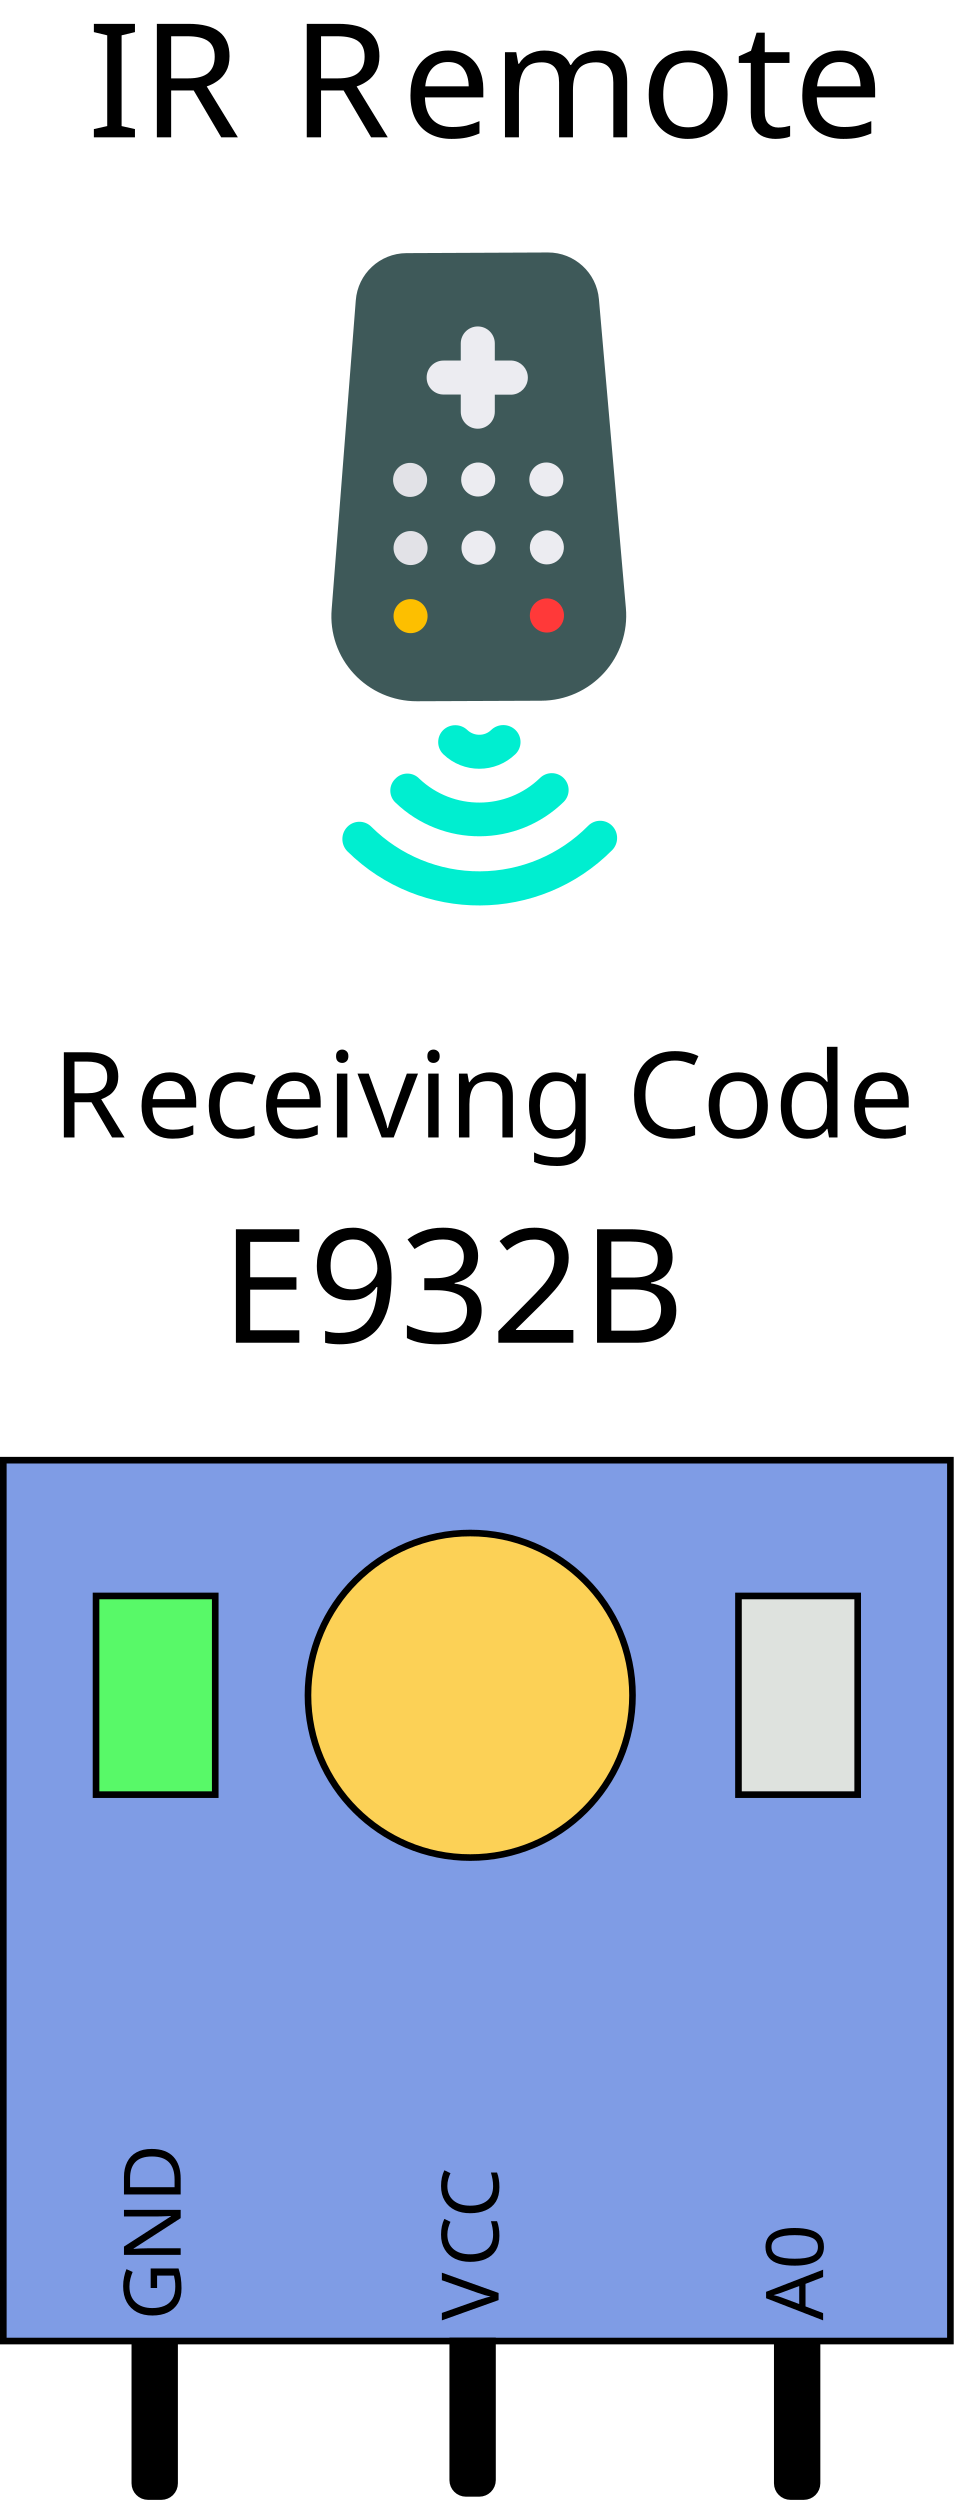
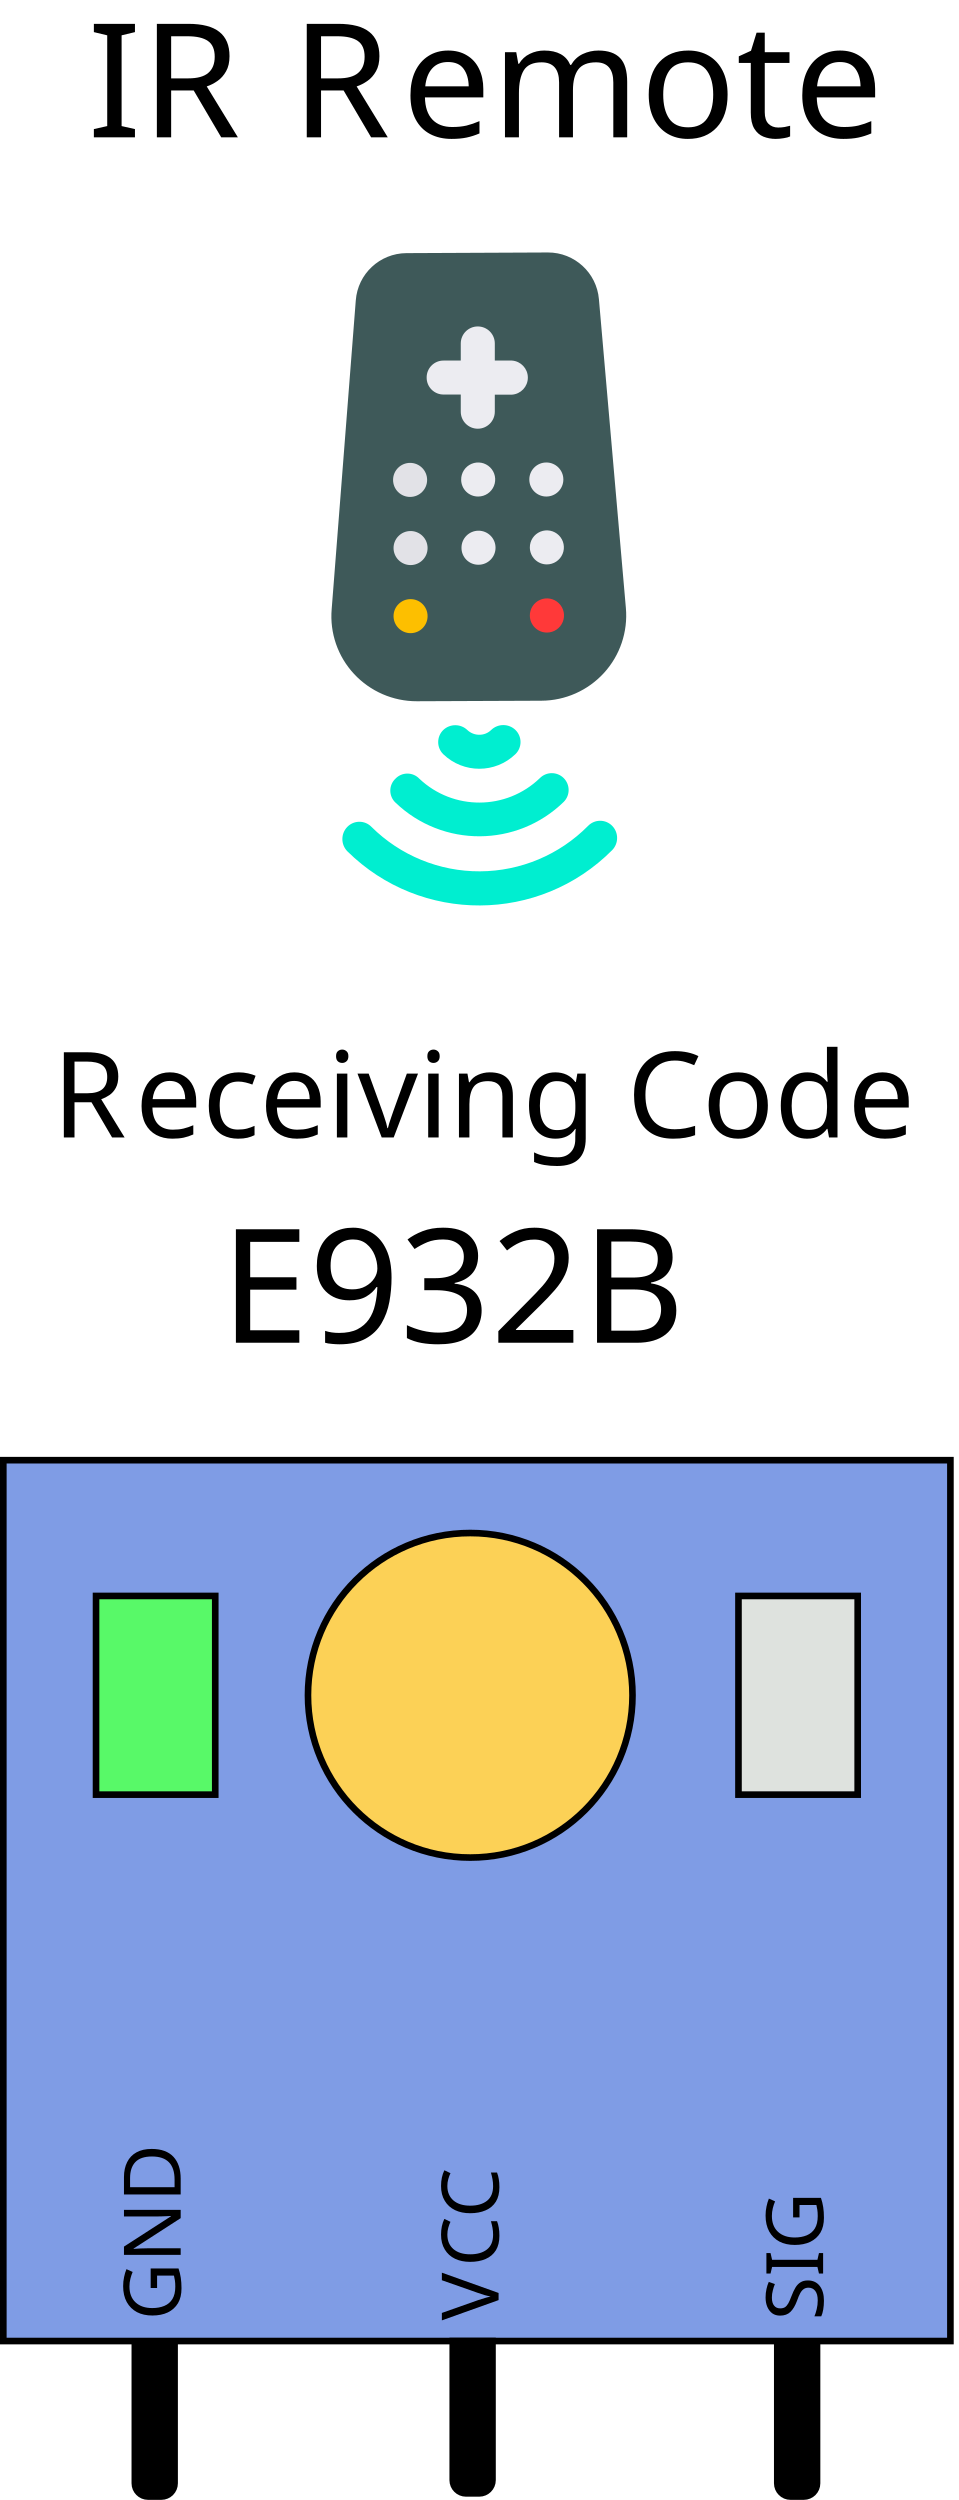
<svg xmlns="http://www.w3.org/2000/svg" width="144.75" height="377.47" viewBox="0 0 144.75 377.47">
  <g id="sensor_text">
    <text transform="translate(13.22 20.74)" font-size="24" font-family="ArialRoundedMTBold, Arial Rounded MT Bold">IR <tspan x="30.77" y="0" letter-spacing="-0.02em">R</tspan>
      <tspan x="47.44" y="0">emote</tspan>
    </text>
    <text id="code" transform="translate(33.29 202.74)" font-size="24" font-family="ArialRoundedMTBold, Arial Rounded MT Bold">E932B</text>
-     <text id="title" transform="translate(7.89 171.74)" font-size="18" font-family="ArialRoundedMTBold, Arial Rounded MT Bold">
+     <text id="recieving_code_text" transform="translate(7.89 171.74)" font-size="18" font-family="ArialRoundedMTBold, Arial Rounded MT Bold">
      <tspan letter-spacing="-0.02em">R</tspan>
      <tspan x="12.5" y="0">eceiving Code</tspan>
    </text>
  </g>
  <g id="base">
    <g>
      <rect x="0.5" y="220.47" width="143" height="133" fill="#7f9ce5" />
      <path d="M172,227V359H30V227H172m1-1H29V360H173V226Z" transform="translate(-29 -6.03)" />
    </g>
    <g>
      <circle cx="71" cy="255.97" r="24.5" fill="#fcd156" />
      <path d="M100,238a24,24,0,1,1-24,24,24,24,0,0,1,24-24m0-1a25,25,0,1,0,25,25,25,25,0,0,0-25-25Z" transform="translate(-29 -6.03)" />
    </g>
    <path id="GND_WIRE" d="M20.36,353.95h6a0,0,0,0,1,0,0v21a2,2,0,0,1-2,2h-2a2,2,0,0,1-2-2v-21A0,0,0,0,1,20.36,353.95Z" stroke="#000" stroke-miterlimit="10" />
    <path id="VCC_WIRE" d="M68.36,353.47h6a0,0,0,0,1,0,0v21a2,2,0,0,1-2,2h-2a2,2,0,0,1-2-2v-21A0,0,0,0,1,68.36,353.47Z" stroke="#000" stroke-miterlimit="10" />
    <path id="SIG_WIRE" d="M117.36,353.95h6a0,0,0,0,1,0,0v21a2,2,0,0,1-2,2h-2a2,2,0,0,1-2-2v-21A0,0,0,0,1,117.36,353.95Z" stroke="#000" stroke-miterlimit="10" />
    <text transform="translate(27.28 350.35) rotate(-90)" font-size="12" font-family="ArialRoundedMTBold, Arial Rounded MT Bold">GND</text>
    <text transform="translate(75.28 350.35) rotate(-90)" font-size="12" font-family="ArialRoundedMTBold, Arial Rounded MT Bold">
      <tspan letter-spacing="-0.01em">V</tspan>
      <tspan x="8.1" y="0">CC</tspan>
    </text>
-     <text transform="translate(124.28 350.35) rotate(-90)" font-size="12" font-family="ArialRoundedMTBold, Arial Rounded MT Bold">A0</text>
+     <text id="SIGNAL_TEXT" transform="translate(124.28 350.35) rotate(-90)" font-size="12" font-family="ArialRoundedMTBold, Arial Rounded MT Bold">SIG</text>
    <g>
      <rect x="14.5" y="240.97" width="18" height="30" fill="#58f968" />
      <path d="M61,247.5v29H44v-29H61m1-1H43v31H62v-31Z" transform="translate(-29 -6.03)" />
    </g>
-     <g id="FOUND_SOMTHING">
+     <g id="FOUND_SOMETHING">
      <rect x="111.5" y="240.97" width="18" height="30" fill="#dee2de" />
      <path d="M158,247.5v29H141v-29h17m1-1H140v31h19v-31Z" transform="translate(-29 -6.03)" />
    </g>
  </g>
  <g id="remote">
    <path d="M82.46,107.79a12.9,12.9,0,0,0,9.48,4.12l18.82-.08a12.86,12.86,0,0,0,12.74-14l-4.07-46.62a7.71,7.71,0,0,0-7.69-7.06l-21.39.1a7.71,7.71,0,0,0-7.63,7.13L79.08,98A12.77,12.77,0,0,0,82.46,107.79Z" transform="translate(-29 -6.03)" fill="#3e5959" />
    <path d="M111.6,101.54A2.58,2.58,0,1,0,109,99,2.58,2.58,0,0,0,111.6,101.54Z" transform="translate(-29 -6.03)" fill="#ff3939" />
    <path d="M91,101.63a2.57,2.57,0,1,0-2.58-2.56A2.58,2.58,0,0,0,91,101.63Z" transform="translate(-29 -6.03)" fill="#fdbf00" />
    <path d="M111.55,91.25A2.57,2.57,0,1,0,109,88.69,2.57,2.57,0,0,0,111.55,91.25Z" transform="translate(-29 -6.03)" fill="#ececf1" />
    <path d="M98.68,88.74a2.57,2.57,0,1,1,2.58,2.56A2.54,2.54,0,0,1,98.68,88.74Z" transform="translate(-29 -6.03)" fill="#ececf1" />
    <path d="M91,91.35a2.57,2.57,0,1,0-2.58-2.56A2.58,2.58,0,0,0,91,91.35Z" transform="translate(-29 -6.03)" fill="#e2e2e7" />
    <path d="M111.5,81a2.57,2.57,0,1,0-2.58-2.56A2.57,2.57,0,0,0,111.5,81Z" transform="translate(-29 -6.03)" fill="#ececf1" />
    <path d="M98.63,78.46A2.57,2.57,0,1,1,101.21,81,2.55,2.55,0,0,1,98.63,78.46Z" transform="translate(-29 -6.03)" fill="#ececf1" />
    <path d="M90.93,81.06a2.57,2.57,0,1,0-2.58-2.56A2.56,2.56,0,0,0,90.93,81.06Z" transform="translate(-29 -6.03)" fill="#e2e2e7" />
    <path d="M93.42,63.05A2.54,2.54,0,0,1,96,60.47h2.57V57.89a2.57,2.57,0,0,1,5.14,0v2.58l2.57,0a2.58,2.58,0,0,1,0,5.15h-2.57v2.57a2.57,2.57,0,1,1-5.14,0V65.6H96A2.54,2.54,0,0,1,93.42,63.05Z" transform="translate(-29 -6.03)" fill="#ececf1" />
    <g id="Signnal">
      <path d="M81.44,130.88a2.54,2.54,0,0,1,3.65,0,23.09,23.09,0,0,0,32.7-.15,2.54,2.54,0,0,1,3.65,0,2.63,2.63,0,0,1,0,3.65,28.31,28.31,0,0,1-40,.18A2.64,2.64,0,0,1,81.44,130.88Z" transform="translate(-29 -6.03)" fill="#00eed0" />
      <path d="M88.71,123.6a2.49,2.49,0,0,1,3.6,0,13.17,13.17,0,0,0,18.2-.08,2.54,2.54,0,1,1,3.61,3.58,18.26,18.26,0,0,1-25.4.12A2.48,2.48,0,0,1,88.71,123.6Z" transform="translate(-29 -6.03)" fill="#00eed0" />
      <path d="M95.92,116.26a2.64,2.64,0,0,1,3.65,0,2.61,2.61,0,0,0,1.81.71,2.52,2.52,0,0,0,1.79-.73,2.64,2.64,0,0,1,3.65,0,2.55,2.55,0,0,1,0,3.66,7.84,7.84,0,0,1-10.9,0A2.56,2.56,0,0,1,95.92,116.26Z" transform="translate(-29 -6.03)" fill="#00eed0" />
    </g>
  </g>
</svg>
